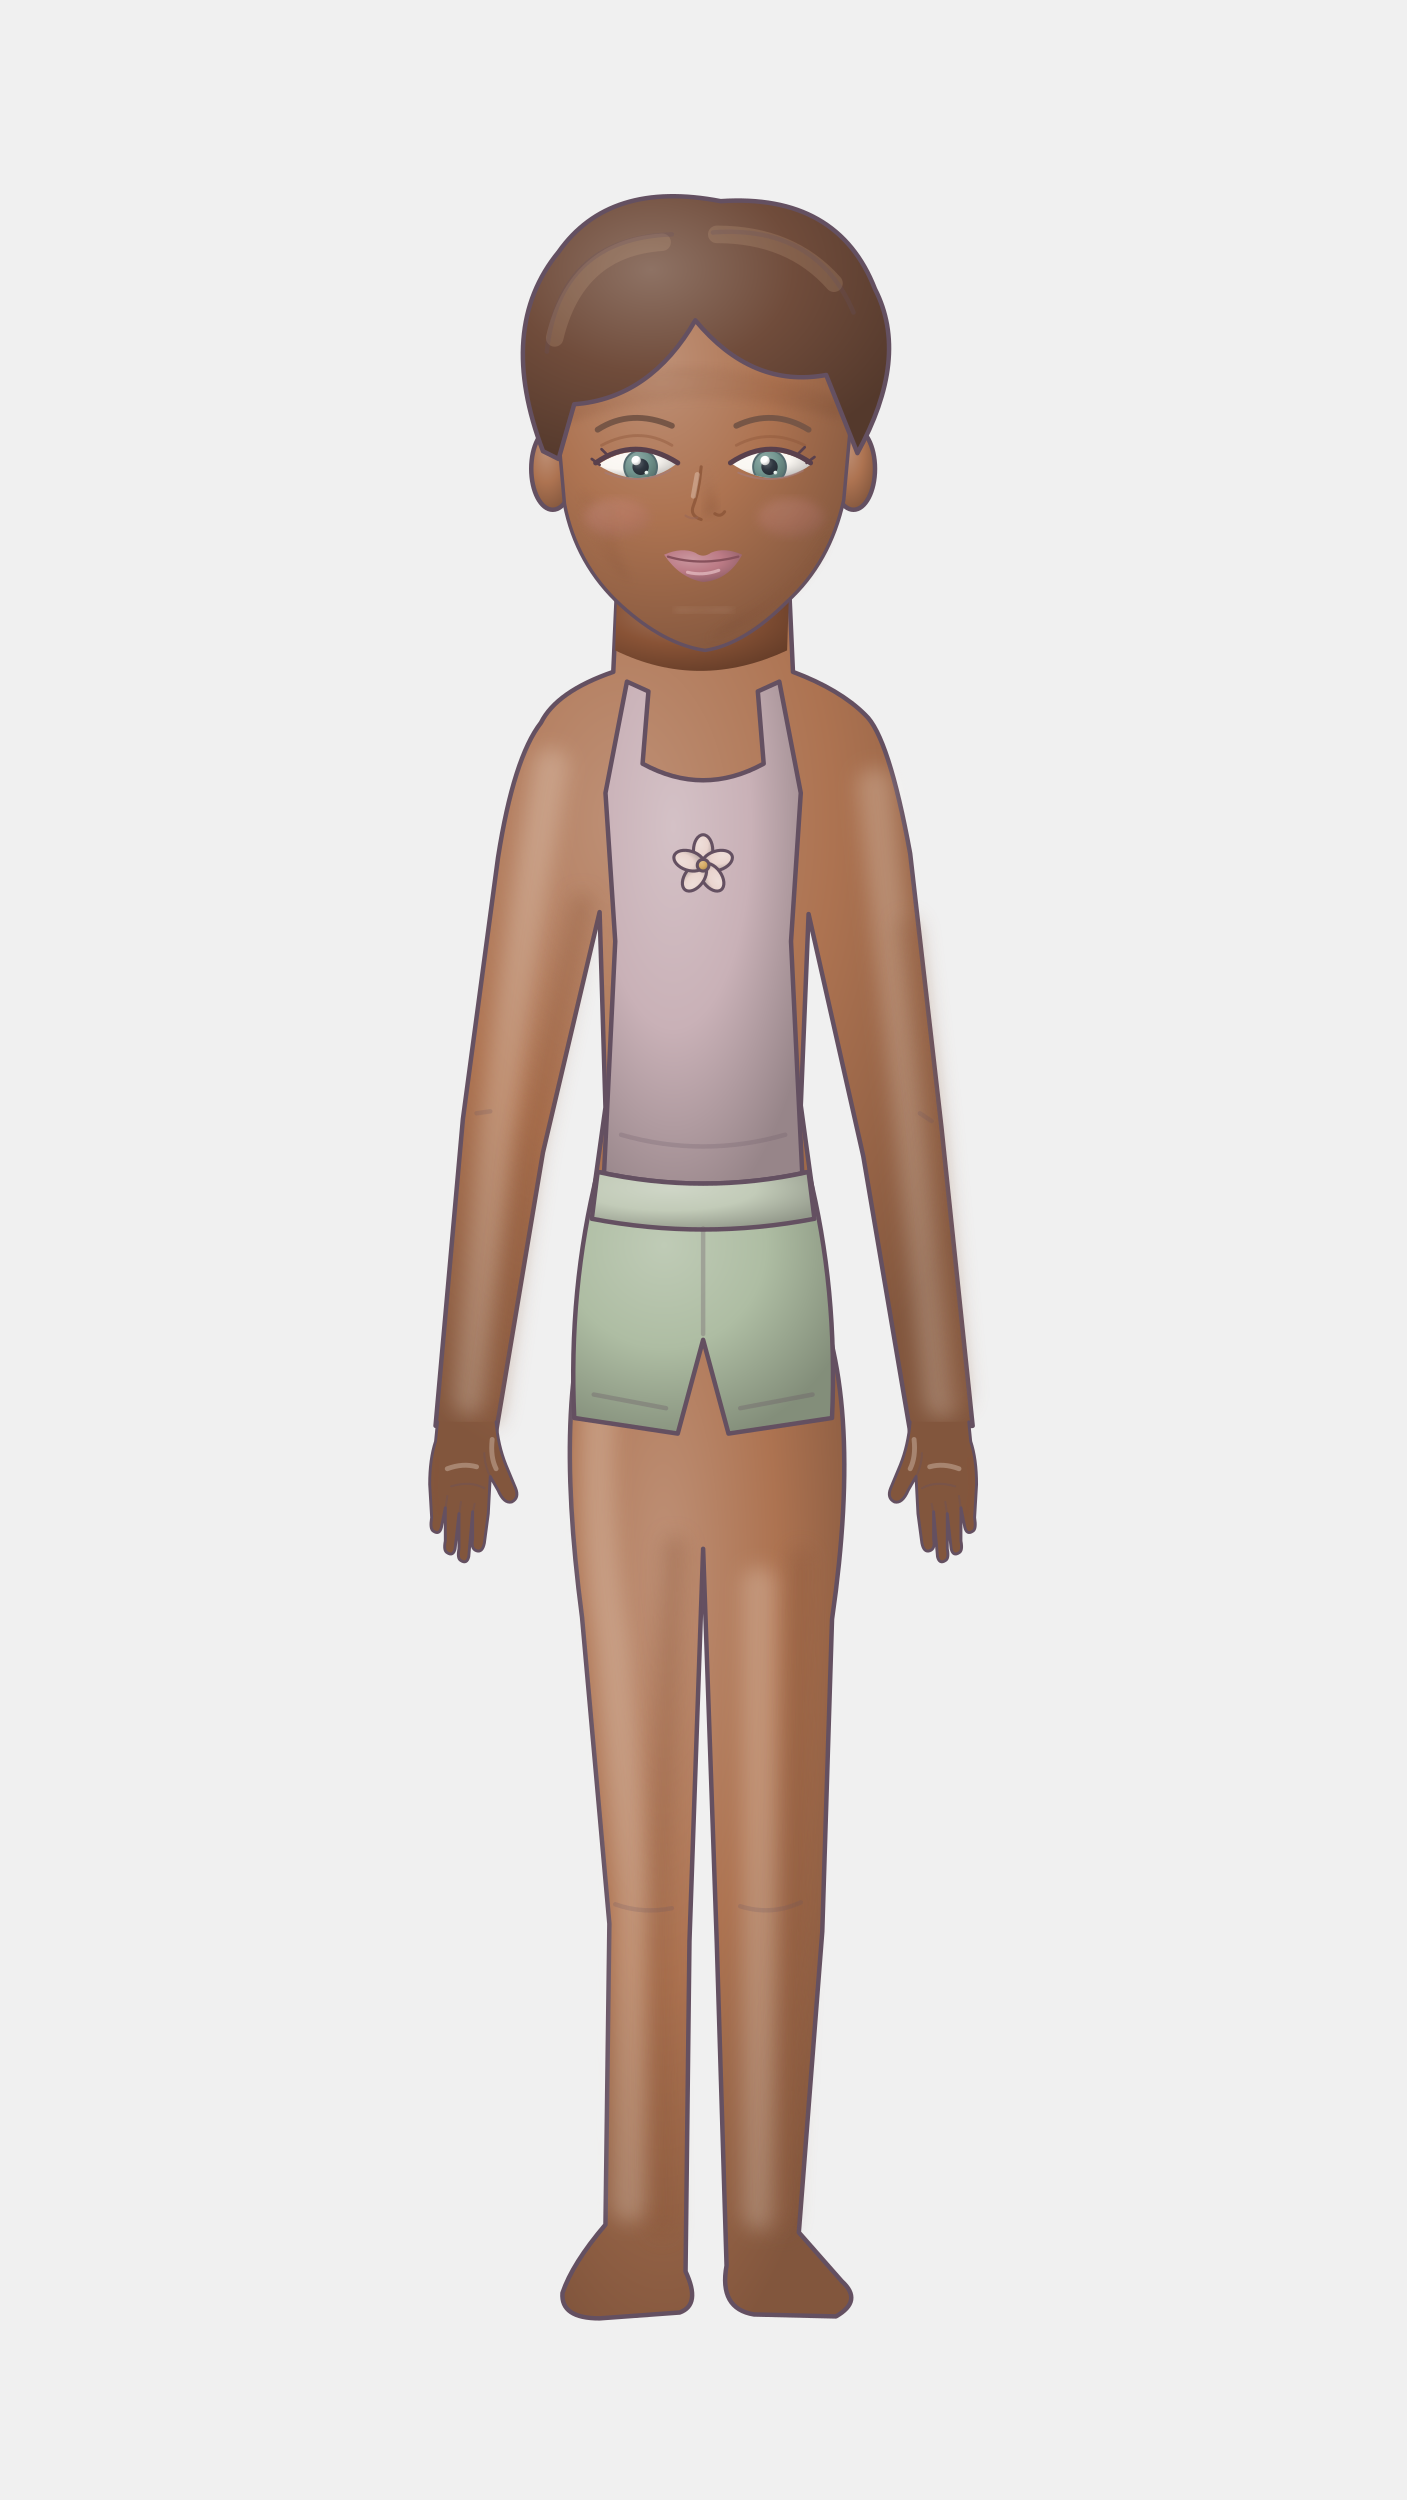
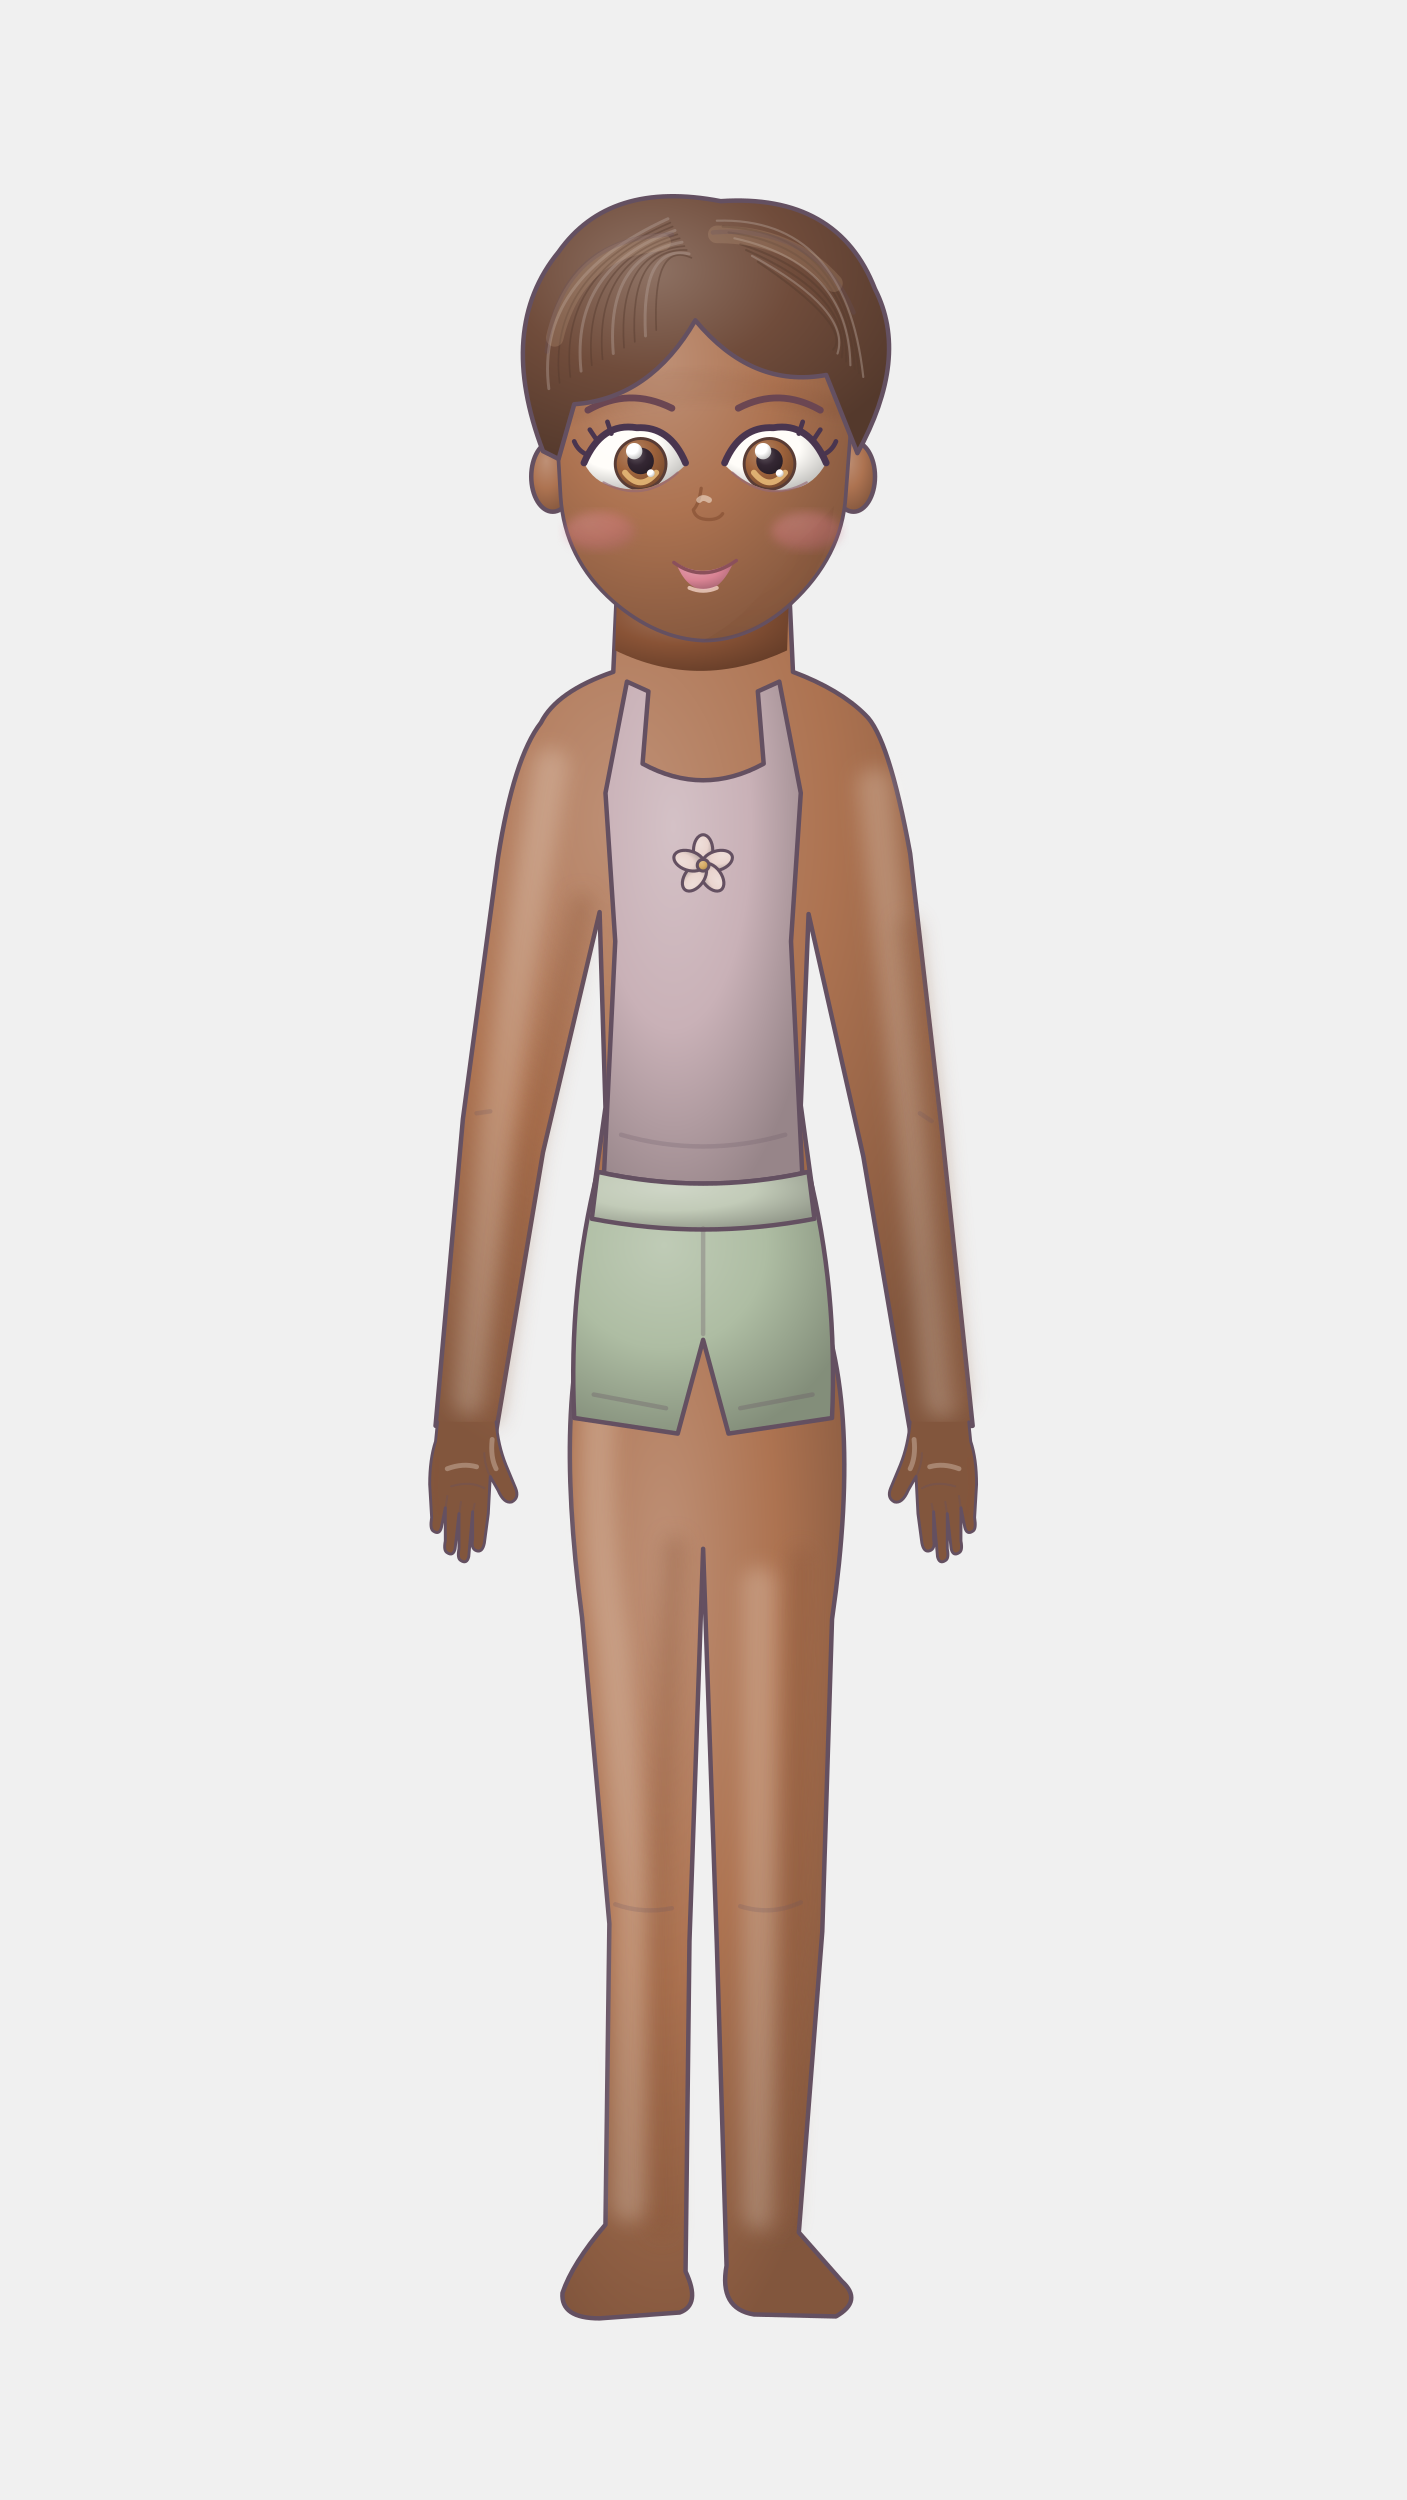
<svg xmlns="http://www.w3.org/2000/svg" width="720" height="1280" viewBox="0 0 720 1280" fill="none">
  <defs>
-     <radialGradient id="m1rye11v-0" cx="35%" cy="28%" r="78%">
+     <radialGradient id="mf9vvv-0" cx="35%" cy="28%" r="78%">
      <stop stop-color="#be9076" />
      <stop offset=".5" stop-color="#ad7351" />
      <stop offset="1" stop-color="#82563d" />
    </radialGradient>
-     <radialGradient id="m1rye11v-1" cx="35%" cy="28%" r="78%">
+     <radialGradient id="mf9vvv-1" cx="35%" cy="28%" r="78%">
      <stop stop-color="#a27760" />
      <stop offset=".5" stop-color="#895336" />
      <stop offset="1" stop-color="#673e29" />
    </radialGradient>
-     <radialGradient id="m1rye11v-2" cx="35%" cy="28%" r="78%">
-       <stop stop-color="#e0a5ae" />
-       <stop offset=".5" stop-color="#d88d98" />
-       <stop offset="1" stop-color="#a26a72" />
-     </radialGradient>
-     <radialGradient id="m1rye11v-3" cx="35%" cy="28%" r="78%">
-       <stop stop-color="#fbf9f5" />
-       <stop offset=".5" stop-color="#faf7f2" />
-       <stop offset="1" stop-color="#bcb9b6" />
-     </radialGradient>
-     <radialGradient id="m1rye11v-4" cx="35%" cy="28%" r="78%">
-       <stop stop-color="#90aba7" />
-       <stop offset=".5" stop-color="#72958f" />
-       <stop offset="1" stop-color="#56706b" />
-     </radialGradient>
-     <radialGradient id="m1rye11v-5" cx="35%" cy="28%" r="78%">
-       <stop stop-color="#5b626a" />
-       <stop offset=".5" stop-color="#303842" />
-       <stop offset="1" stop-color="#242a32" />
-     </radialGradient>
-     <radialGradient id="m1rye11v-6" cx="35%" cy="28%" r="78%">
+     <radialGradient id="mf9vvv-2" cx="35%" cy="28%" r="78%">
+       <stop stop-color="#ef9cb0" />
+       <stop offset=".5" stop-color="#eb829b" />
+       <stop offset="1" stop-color="#b06274" />
+     </radialGradient>
+     <radialGradient id="mf9vvv-3" cx="35%" cy="28%" r="78%">
+       <stop stop-color="#fffdfa" />
+       <stop offset=".5" stop-color="#fffdf9" />
+       <stop offset="1" stop-color="#bfbebb" />
+     </radialGradient>
+     <radialGradient id="mf9vvv-4" cx="35%" cy="28%" r="78%">
+       <stop stop-color="#b28465" />
+       <stop offset=".5" stop-color="#9e633c" />
+       <stop offset="1" stop-color="#774a2d" />
+     </radialGradient>
+     <radialGradient id="mf9vvv-5" cx="35%" cy="28%" r="78%">
+       <stop stop-color="#5f545e" />
+       <stop offset=".5" stop-color="#342733" />
+       <stop offset="1" stop-color="#271d26" />
+     </radialGradient>
+     <radialGradient id="mf9vvv-6" cx="35%" cy="28%" r="78%">
      <stop stop-color="#ffffff" />
      <stop offset=".5" stop-color="#fff" />
      <stop offset="1" stop-color="#bfbfbf" />
    </radialGradient>
-     <radialGradient id="m1rye11v-7" cx="35%" cy="28%" r="78%">
-       <stop stop-color="#ebf6f1" />
-       <stop offset=".5" stop-color="#e6f3ed" />
-       <stop offset="1" stop-color="#adb6b2" />
-     </radialGradient>
-     <radialGradient id="m1rye11v-8" cx="35%" cy="28%" r="78%">
-       <stop stop-color="#ca979f" />
-       <stop offset=".5" stop-color="#bc7b86" />
-       <stop offset="1" stop-color="#8d5c65" />
-     </radialGradient>
-     <radialGradient id="m1rye11v-9" cx="35%" cy="28%" r="78%">
+     <radialGradient id="mf9vvv-7" cx="35%" cy="28%" r="78%">
+       <stop stop-color="#e19daa" />
+       <stop offset=".5" stop-color="#d98394" />
+       <stop offset="1" stop-color="#a3626f" />
+     </radialGradient>
+     <radialGradient id="mf9vvv-8" cx="35%" cy="28%" r="78%">
      <stop stop-color="#d4c1c6" />
      <stop offset=".5" stop-color="#c9b1b7" />
      <stop offset="1" stop-color="#978589" />
    </radialGradient>
-     <radialGradient id="m1rye11v-10" cx="35%" cy="28%" r="78%">
+     <radialGradient id="mf9vvv-9" cx="35%" cy="28%" r="78%">
      <stop stop-color="#eeded9" />
      <stop offset=".5" stop-color="#ead5cf" />
      <stop offset="1" stop-color="#b0a09b" />
    </radialGradient>
-     <radialGradient id="m1rye11v-11" cx="35%" cy="28%" r="78%">
+     <radialGradient id="mf9vvv-10" cx="35%" cy="28%" r="78%">
      <stop stop-color="#dfbd85" />
      <stop offset=".5" stop-color="#d7ac65" />
      <stop offset="1" stop-color="#a1814c" />
    </radialGradient>
-     <radialGradient id="m1rye11v-12" cx="35%" cy="28%" r="78%">
+     <radialGradient id="mf9vvv-11" cx="35%" cy="28%" r="78%">
      <stop stop-color="#bfcbb6" />
      <stop offset=".5" stop-color="#aebda3" />
      <stop offset="1" stop-color="#838e7a" />
    </radialGradient>
-     <radialGradient id="m1rye11v-13" cx="35%" cy="28%" r="78%">
+     <radialGradient id="mf9vvv-12" cx="35%" cy="28%" r="78%">
      <stop stop-color="#cfd6c7" />
      <stop offset=".5" stop-color="#c2cbb8" />
      <stop offset="1" stop-color="#92988a" />
    </radialGradient>
-     <radialGradient id="m1rye11v-14" cx="35%" cy="28%" r="78%">
+     <radialGradient id="mf9vvv-13" cx="35%" cy="28%" r="78%">
      <stop stop-color="#8e7264" />
      <stop offset=".5" stop-color="#704c3b" />
      <stop offset="1" stop-color="#54392c" />
    </radialGradient>
  </defs>
  <g stroke="#645061" stroke-width="2.3" stroke-linecap="round" stroke-linejoin="round">
    <defs>
      <filter id="skin-soft" x="-.15" y="-.15" width="1.3" height="1.3">
        <feGaussianBlur stdDeviation="5" />
      </filter>
      <filter id="face-soft">
        <feGaussianBlur stdDeviation="2.5" />
      </filter>
    </defs>
-     <path d="M307 654 Q282 707 298 828 L312 985 L310 1139 Q293 1159 288 1174 Q287 1187 307 1187 L348 1184 Q359 1180 351 1163 L353 994 L360 793 L367 995 L372 1160 Q368 1182 386 1185 L428 1186 Q442 1178 431 1168 L409 1143 L421 989 L426 829 Q443 712 414 655Z" fill="url(#m1rye11v-0)" />
-     <path d="M316 300 L314 344 Q285 354 277 370 Q263 388 255 439 L237 573 L223 730 L254 733 L278 590 L307 467 L310 567 L299 646 Q305 683 360 684 Q414 683 421 646 L410 566 L414 468 L442 592 L466 733 L498 730 L482 577 L466 437 Q455 377 443 366 Q430 353 406 344 L404 300Z" fill="url(#m1rye11v-0)" />
-     <path d="M316 302 Q357 329 404 302 L403 333 Q358 354 315 333Z" fill="url(#m1rye11v-1)" stroke="none" />
+     <path d="M307 654 Q282 707 298 828 L312 985 L310 1139 Q293 1159 288 1174 Q287 1187 307 1187 L348 1184 Q359 1180 351 1163 L353 994 L360 793 L367 995 L372 1160 Q368 1182 386 1185 L428 1186 Q442 1178 431 1168 L409 1143 L421 989 L426 829 Q443 712 414 655Z" fill="url(#mf9vvv-0)" />
+     <path d="M316 300 L314 344 Q285 354 277 370 Q263 388 255 439 L237 573 L223 730 L254 733 L278 590 L307 467 L310 567 L299 646 Q305 683 360 684 Q414 683 421 646 L410 566 L414 468 L442 592 L466 733 L498 730 L482 577 L466 437 Q455 377 443 366 Q430 353 406 344 L404 300Z" fill="url(#mf9vvv-0)" />
+     <path d="M316 302 Q357 329 404 302 L403 333 Q358 354 315 333Z" fill="url(#mf9vvv-1)" stroke="none" />
    <path d="M307 708 Q302 774 313 841 L324 970 L322 1129 M389 811 L389 989 L389 1133 M282 392 Q267 476 254 581 L241 716 M448 402 L467 573 L482 717" fill="none" stroke="#fff5e8" stroke-width="18" opacity=".24" filter="url(#skin-soft)" />
    <path d="M345 792 L337 984 L339 1140 M410 798 L407 978 L400 1137 M298 463 L271 590 L251 724 M465 476 L477 577 L490 715" fill="none" stroke="#895336" stroke-width="12" opacity=".32" filter="url(#skin-soft)" />
    <g data-hand="left">
      <g data-pose="relaxed" transform="translate(720 0) scale(-1 1)">
        <defs>
          <radialGradient id="hand-tone-left" gradientUnits="userSpaceOnUse" gradientTransform="translate(497 300) scale(-275 433)" cx=".35" cy=".28" r=".78">
            <stop stop-color="#be9076" />
            <stop offset=".5" stop-color="#ad7351" />
            <stop offset="1" stop-color="#82563d" />
          </radialGradient>
        </defs>
        <path d="M466 728 Q465 740 461 750 L456 762 Q454 767 458 769 Q462 770 465 763 L469 756 L470 775 L472 790 Q473 795 476 794 Q479 793 478 788 L478 774 L480 797 Q481 801 484 799 Q486 798 485 793 L485 775 L487 793 Q488 797 491 795 Q493 794 492 789 L492 772 L494 782 Q495 786 498 784 Q500 783 499 777 L500 760 Q500 747 497 738 L496 728" fill="url(#hand-tone-left)" data-part="hand-outline" stroke-width="1.5" />
        <path d="M469 756 Q472 750 472 744 M472 762 Q479 758 489 761 M477 770 L478 775 M484 769 L485 776 M491 766 L492 773" fill="none" stroke-width="1.1" opacity=".32" />
        <path d="M468 737 Q469 746 466 752 M476 751 Q483 749 491 752" fill="none" stroke="#fff4e7" stroke-width="2.5" opacity=".3" />
        <path d="M496 747 L497 763 L495 775" fill="none" stroke="#895336" stroke-width="2.3" opacity=".25" />
      </g>
    </g>
    <g data-hand="right">
      <g data-pose="relaxed">
        <defs>
          <radialGradient id="hand-tone-right" gradientUnits="userSpaceOnUse" gradientTransform="translate(223 300) scale(275 433)" cx=".35" cy=".28" r=".78">
            <stop stop-color="#be9076" />
            <stop offset=".5" stop-color="#ad7351" />
            <stop offset="1" stop-color="#82563d" />
          </radialGradient>
        </defs>
        <path d="M466 728 Q465 740 461 750 L456 762 Q454 767 458 769 Q462 770 465 763 L469 756 L470 775 L472 790 Q473 795 476 794 Q479 793 478 788 L478 774 L480 797 Q481 801 484 799 Q486 798 485 793 L485 775 L487 793 Q488 797 491 795 Q493 794 492 789 L492 772 L494 782 Q495 786 498 784 Q500 783 499 777 L500 760 Q500 747 497 738 L496 728" fill="url(#hand-tone-right)" data-part="hand-outline" stroke-width="1.5" />
        <path d="M469 756 Q472 750 472 744 M472 762 Q479 758 489 761 M477 770 L478 775 M484 769 L485 776 M491 766 L492 773" fill="none" stroke-width="1.1" opacity=".32" />
        <path d="M468 737 Q469 746 466 752 M476 751 Q483 749 491 752" fill="none" stroke="#fff4e7" stroke-width="2.5" opacity=".3" />
        <path d="M496 747 L497 763 L495 775" fill="none" stroke="#895336" stroke-width="2.3" opacity=".25" />
      </g>
    </g>
    <g data-feature="face">
-       <ellipse cx="283" cy="240" rx="11" ry="21" fill="url(#m1rye11v-0)" />
-       <ellipse cx="437" cy="240" rx="11" ry="21" fill="url(#m1rye11v-0)" />
-       <path d="M284 201 Q285 127 360 128 Q435 127 437 201 L432 256 Q425 288 403 308 Q381 330 361 333 Q340 330 318 310 Q295 289 289 258Z" fill="url(#m1rye11v-0)" stroke-width="1.8" />
-       <path d="M289 200 Q353 174 433 205 L431 215 Q355 192 290 217Z" fill="url(#m1rye11v-1)" stroke="none" opacity=".2" filter="url(#face-soft)" />
-       <path d="M297 251 Q300 282 324 299 Q312 281 316 259Z" fill="url(#m1rye11v-1)" stroke="none" opacity=".15" filter="url(#face-soft)" />
-       <path d="M376 317 Q413 299 426 267 Q417 307 362 328Z" fill="url(#m1rye11v-1)" stroke="none" opacity=".28" filter="url(#face-soft)" />
-       <ellipse cx="316" cy="265" rx="17" ry="10" fill="url(#m1rye11v-2)" opacity=".2" stroke="none" filter="url(#face-soft)" />
-       <ellipse cx="405" cy="265" rx="17" ry="10" fill="url(#m1rye11v-2)" opacity=".2" stroke="none" filter="url(#face-soft)" />
-       <path d="M306 220 Q323 209 344 218 M377 218 Q396 209 414 220" fill="none" data-feature="brows" stroke="#775646" stroke-width="3" />
-       <path d="M308 228 Q327 218 344 228 M377 228 Q394 219 412 228" fill="none" stroke="#895336" stroke-width="1.5" opacity=".4" />
-       <g data-feature="eye-left">
+       <ellipse cx="283" cy="244" rx="11" ry="18" fill="url(#mf9vvv-0)" />
+       <ellipse cx="437" cy="244" rx="11" ry="18" fill="url(#mf9vvv-0)" />
+       <path d="M284 201 Q285 129 360 130 Q435 129 437 201 L433 254 Q431 285 405 309 Q384 328 360 328 Q336 327 314 308 Q289 286 287 254Z" fill="url(#mf9vvv-0)" stroke-width="1.9" />
+       <path d="M289 200 Q353 177 433 205 L431 215 Q355 195 290 217Z" fill="url(#mf9vvv-1)" stroke="none" opacity=".13" filter="url(#face-soft)" />
+       <path d="M404 282 Q416 272 427 259 Q424 295 398 314 Q380 328 360 328 Q387 314 404 282Z" fill="url(#mf9vvv-1)" stroke="none" opacity=".15" />
+       <ellipse cx="307" cy="272" rx="18" ry="10" fill="url(#mf9vvv-2)" opacity=".32" stroke="none" filter="url(#face-soft)" />
+       <ellipse cx="413" cy="272" rx="18" ry="10" fill="url(#mf9vvv-2)" opacity=".32" stroke="none" filter="url(#face-soft)" />
+       <path d="M301 210 Q322 198 344 209 M378 209 Q399 198 420 210" fill="none" data-feature="brows" stroke="#6b4652" stroke-width="3.5" />
+       <g data-feature="eye-left" class="toon-eye">
        <defs>
          <clipPath id="eye-left">
-             <path d="M306 238 Q325 225 347 237 Q328 252 306 238Z" fill="white" />
+             <path d="M299 237 Q308 218 326 220 Q343 219 351 238 Q334 255 314 249 Q304 247 299 237Z" fill="white" />
          </clipPath>
        </defs>
-         <path d="M306 238 Q325 225 347 237 Q328 252 306 238Z" fill="url(#m1rye11v-3)" stroke="none" />
+         <path d="M299 237 Q308 218 326 220 Q343 219 351 238 Q334 255 314 249 Q304 247 299 237Z" fill="url(#mf9vvv-3)" stroke="none" />
        <g clip-path="url(#eye-left)">
-           <circle cx="328" cy="239" r="8.4" fill="url(#m1rye11v-4)" stroke="#546c70" stroke-width="1" />
-           <circle cx="328" cy="239" r="4.2" fill="url(#m1rye11v-5)" stroke="none" />
-           <circle cx="325.7" cy="235.8" r="2.4" fill="url(#m1rye11v-6)" stroke="none" />
-           <circle cx="331" cy="242" r="1" fill="url(#m1rye11v-7)" stroke="none" />
+           <circle cx="328" cy="237.5" r="13" fill="url(#mf9vvv-4)" data-part="iris" stroke="#593c35" stroke-width="1.5" />
+           <path d="M320 242 Q328 252 336 242" fill="none" stroke="#e5b877" stroke-width="3" opacity=".9" />
+           <circle cx="328" cy="236" r="6.8" fill="url(#mf9vvv-5)" stroke="none" />
+           <circle cx="324.7" cy="231" r="4.2" fill="url(#mf9vvv-6)" stroke="none" />
+           <circle cx="333.2" cy="242.3" r="2" fill="url(#mf9vvv-6)" stroke="none" />
        </g>
-         <path d="M305 237 Q325 223 347 237" fill="none" stroke="#59404c" stroke-width="2.6" />
-         <path d="M307 238 L303 235 M311 233 L308 230" fill="none" stroke="#59404c" stroke-width="1.4" />
-         <path d="M310 242 Q327 249 343 241" fill="none" stroke="#a37b79" stroke-width="1" opacity=".65" />
-       </g>
-       <g data-feature="eye-right">
+         <path d="M299 237 Q308 216 326 219 Q343 218 351 237" fill="none" stroke="#49354f" stroke-width="3.5" />
+         <path d="M301 233 Q296 231 294 226 M306 226 L302 220 M313 222 L311 216" fill="none" stroke="#49354f" stroke-width="2.4" />
+         <path d="M309 247 Q329 258 347 242" fill="none" stroke="#956875" stroke-width="1.2" opacity=".65" />
+       </g>
+       <g data-feature="eye-right" class="toon-eye">
        <defs>
          <clipPath id="eye-right">
-             <path d="M374 237 Q395 225 415 238 Q396 252 374 237Z" fill="white" />
+             <path d="M371 238 Q379 219 396 220 Q414 218 423 237 Q417 248 407 250 Q388 255 371 238Z" fill="white" />
          </clipPath>
        </defs>
-         <path d="M374 237 Q395 225 415 238 Q396 252 374 237Z" fill="url(#m1rye11v-3)" stroke="none" />
+         <path d="M371 238 Q379 219 396 220 Q414 218 423 237 Q417 248 407 250 Q388 255 371 238Z" fill="url(#mf9vvv-3)" stroke="none" />
        <g clip-path="url(#eye-right)">
-           <circle cx="394" cy="239" r="8.4" fill="url(#m1rye11v-4)" stroke="#546c70" stroke-width="1" />
-           <circle cx="394" cy="239" r="4.2" fill="url(#m1rye11v-5)" stroke="none" />
-           <circle cx="391.7" cy="235.8" r="2.4" fill="url(#m1rye11v-6)" stroke="none" />
-           <circle cx="397" cy="242" r="1" fill="url(#m1rye11v-7)" stroke="none" />
+           <circle cx="394" cy="237.5" r="13" fill="url(#mf9vvv-4)" data-part="iris" stroke="#593c35" stroke-width="1.5" />
+           <path d="M386 242 Q394 252 402 242" fill="none" stroke="#e5b877" stroke-width="3" opacity=".9" />
+           <circle cx="394" cy="236" r="6.8" fill="url(#mf9vvv-5)" stroke="none" />
+           <circle cx="390.7" cy="231" r="4.2" fill="url(#mf9vvv-6)" stroke="none" />
+           <circle cx="399.2" cy="242.3" r="2" fill="url(#mf9vvv-6)" stroke="none" />
        </g>
-         <path d="M374 237 Q395 223 415 237" fill="none" stroke="#59404c" stroke-width="2.6" />
-         <path d="M413 237 L417 234 M409 232 L412 229" fill="none" stroke="#59404c" stroke-width="1.4" />
-         <path d="M378 242 Q395 249 411 241" fill="none" stroke="#a37b79" stroke-width="1" opacity=".65" />
+         <path d="M371 237 Q379 218 396 219 Q414 216 423 237" fill="none" stroke="#49354f" stroke-width="3.5" />
+         <path d="M421 233 Q426 231 428 226 M416 226 L420 220 M409 222 L411 216" fill="none" stroke="#49354f" stroke-width="2.4" />
+         <path d="M375 242 Q393 258 413 247" fill="none" stroke="#956875" stroke-width="1.2" opacity=".65" />
      </g>
      <g data-feature="nose">
-         <path d="M362 237 Q365 250 368 260 Q365 265 360 264 L361 256Z" fill="url(#m1rye11v-1)" stroke="none" opacity=".23" filter="url(#face-soft)" />
-         <path d="M359 239 Q358 251 355 259 Q353 264 359 266 M366 263 Q369 265 371 262" fill="none" stroke="#895336" stroke-width="1.6" opacity=".75" />
-         <path d="M357 243 L355 254" fill="none" stroke="#fff3e8" stroke-width="2.6" opacity=".3" />
-         <path d="M351 264 Q354 266 357 265" fill="none" stroke="#966557" stroke-width="1.2" opacity=".5" />
+         <path d="M359 250 Q358 258 355 261 Q356 266 363 266 Q368 266 370 263" fill="none" stroke="#895336" stroke-width="1.7" opacity=".75" />
+         <path d="M358 256 Q360 254 363 256" fill="none" stroke="#fff4e6" stroke-width="3" opacity=".5" />
      </g>
      <g data-feature="lips">
-         <path d="M340 284 Q349 280 356 283 Q360 286 364 283 Q371 280 380 284 Q373 297 360 298 Q348 296 340 284Z" fill="url(#m1rye11v-8)" stroke="none" />
-         <path d="M342 285 Q359 290 378 285" fill="none" stroke="#87515c" stroke-width="1.2" />
-         <path d="M352 293 Q360 295 368 292" fill="none" stroke="#f6d6d8" stroke-width="1.6" opacity=".55" />
-       </g>
-       <path d="M347 312 Q360 316 374 311" fill="none" stroke="#fff2e5" stroke-width="4" opacity=".14" filter="url(#face-soft)" />
+         <path d="M346 288 Q360 297 376 287 Q369 303 360 302 Q351 301 346 288Z" fill="url(#mf9vvv-7)" stroke="none" />
+         <path d="M345 288 Q360 299 377 287" fill="none" stroke="#8b505b" stroke-width="1.8" />
+         <path d="M353 301 Q360 304 367 301" fill="none" stroke="#ffe0d6" stroke-width="2" opacity=".7" />
+       </g>
    </g>
    <g data-basic="top">
-       <path d="M321 349 L332 354 L329 391 Q360 408 391 391 L388 354 L399 349 L410 406 L405 482 L411 606 Q360 621 309 606 L315 482 L310 406Z" fill="url(#m1rye11v-9)" />
+       <path d="M321 349 L332 354 L329 391 Q360 408 391 391 L388 354 L399 349 L410 406 L405 482 L411 606 Q360 621 309 606 L315 482 L310 406Z" fill="url(#mf9vvv-8)" />
      <path d="M318 581 Q360 593 402 581" stroke="#645061" opacity="0.22" />
      <g transform="translate(360 443)" stroke-width="1.6">
-         <ellipse cx="0" cy="-7.54" rx="4.94" ry="8.06" fill="url(#m1rye11v-10)" transform="rotate(0)" />
-         <ellipse cx="0" cy="-7.54" rx="4.94" ry="8.06" fill="url(#m1rye11v-10)" transform="rotate(72)" />
-         <ellipse cx="0" cy="-7.54" rx="4.94" ry="8.06" fill="url(#m1rye11v-10)" transform="rotate(144)" />
-         <ellipse cx="0" cy="-7.54" rx="4.94" ry="8.06" fill="url(#m1rye11v-10)" transform="rotate(216)" />
-         <ellipse cx="0" cy="-7.54" rx="4.94" ry="8.06" fill="url(#m1rye11v-10)" transform="rotate(288)" />
-         <circle cx="0" cy="0" r="2.99" fill="url(#m1rye11v-11)" />
+         <ellipse cx="0" cy="-7.54" rx="4.94" ry="8.06" fill="url(#mf9vvv-9)" transform="rotate(0)" />
+         <ellipse cx="0" cy="-7.54" rx="4.94" ry="8.06" fill="url(#mf9vvv-9)" transform="rotate(72)" />
+         <ellipse cx="0" cy="-7.54" rx="4.94" ry="8.06" fill="url(#mf9vvv-9)" transform="rotate(144)" />
+         <ellipse cx="0" cy="-7.54" rx="4.94" ry="8.06" fill="url(#mf9vvv-9)" transform="rotate(216)" />
+         <ellipse cx="0" cy="-7.54" rx="4.94" ry="8.06" fill="url(#mf9vvv-9)" transform="rotate(288)" />
+         <circle cx="0" cy="0" r="2.99" fill="url(#mf9vvv-10)" />
      </g>
    </g>
    <g data-basic="bottom">
-       <path d="M306 600 Q360 612 414 600 Q429 660 426 726 L373 734 L360 686 L347 734 L294 726 Q291 660 306 600Z" fill="url(#m1rye11v-12)" />
-       <path d="M306 600 Q360 612 414 600 L417 624 Q360 635 303 624Z" fill="url(#m1rye11v-13)" />
+       <path d="M306 600 Q360 612 414 600 Q429 660 426 726 L373 734 L360 686 L347 734 L294 726 Q291 660 306 600Z" fill="url(#mf9vvv-11)" />
+       <path d="M306 600 Q360 612 414 600 L417 624 Q360 635 303 624Z" fill="url(#mf9vvv-12)" />
      <path d="M360 629 L360 683 M304 714 L341 721 M379 721 L416 714" stroke="#645061" opacity="0.3" />
    </g>
    <path d="M315 975 Q329 980 344 977 M379 976 Q395 981 410 974 M244 570 L251 569 M471 570 L477 574" stroke="#645061" opacity="0.2" />
    <g data-basic="hair">
-       <path d="M278 231 Q254 168 286 129 Q312 92 369 103 Q429 99 448 148 Q466 183 439 232 L423 192 Q385 199 356 164 Q333 204 294 207 L286 235Z" fill="url(#m1rye11v-14)" />
+       <path d="M278 231 Q254 168 286 129 Q312 92 369 103 Q429 99 448 148 Q466 183 439 232 L423 192 Q385 199 356 164 Q333 204 294 207 L286 235Z" fill="url(#mf9vvv-13)" />
+       <path d="M281 199 Q274 143 342 112" fill="none" stroke="#b29e95" stroke-width="1.5" opacity=".44" />
+       <path d="M286.5 196 Q280 141 343.2 114" fill="none" stroke="#553a2d" stroke-width="0.9" opacity=".44" />
+       <path d="M292 193 Q286 139 344.4 116" fill="none" stroke="#553a2d" stroke-width="0.9" opacity=".44" />
+       <path d="M297.5 190 Q292 137 345.6 118" fill="none" stroke="#b29e95" stroke-width="1.5" opacity=".44" />
+       <path d="M303 187 Q298 135 346.8 120" fill="none" stroke="#553a2d" stroke-width="0.9" opacity=".44" />
+       <path d="M308.5 184 Q304 133 348 122" fill="none" stroke="#553a2d" stroke-width="0.9" opacity=".44" />
+       <path d="M314 181 Q310 131 349.2 124" fill="none" stroke="#b29e95" stroke-width="1.5" opacity=".44" />
+       <path d="M319.5 178 Q316 129 350.4 126" fill="none" stroke="#553a2d" stroke-width="0.9" opacity=".44" />
+       <path d="M325 175 Q322 127 351.6 128" fill="none" stroke="#553a2d" stroke-width="0.9" opacity=".44" />
+       <path d="M330.5 172 Q328 125 352.8 130" fill="none" stroke="#b29e95" stroke-width="1.5" opacity=".44" />
+       <path d="M336 169 Q334 123 354 132" fill="none" stroke="#553a2d" stroke-width="0.9" opacity=".44" />
+       <path d="M367 113 Q433 111 442 193" fill="none" stroke="#b09d93" stroke-width="1.1" opacity=".46" />
+       <path d="M370 116 Q433.5 119 439.8 191" fill="none" stroke="#563b2d" stroke-width="1.1" opacity=".46" />
+       <path d="M373 119 Q434 127 437.6 189" fill="none" stroke="#563b2d" stroke-width="1.1" opacity=".46" />
+       <path d="M376 122 Q434.5 135 435.4 187" fill="none" stroke="#b09d93" stroke-width="1.1" opacity=".46" />
+       <path d="M379 125 Q435 143 433.2 185" fill="none" stroke="#563b2d" stroke-width="1.1" opacity=".46" />
+       <path d="M382 128 Q435.5 151 431 183" fill="none" stroke="#563b2d" stroke-width="1.1" opacity=".46" />
+       <path d="M385 131 Q436 159 428.8 181" fill="none" stroke="#b09d93" stroke-width="1.1" opacity=".46" />
+       <path d="M388 134 Q436.5 167 426.6 179" fill="none" stroke="#563b2d" stroke-width="1.1" opacity=".46" />
      <path d="M284 173 Q295 127 339 124 M367 120 Q405 120 427 145" fill="none" stroke="#d4ad8b" stroke-width="9" opacity=".2" />
      <path d="M280 180 Q286 122 344 120 M365 119 Q418 115 437 160" stroke="#645061" opacity="0.24" />
    </g>
  </g>
</svg>
